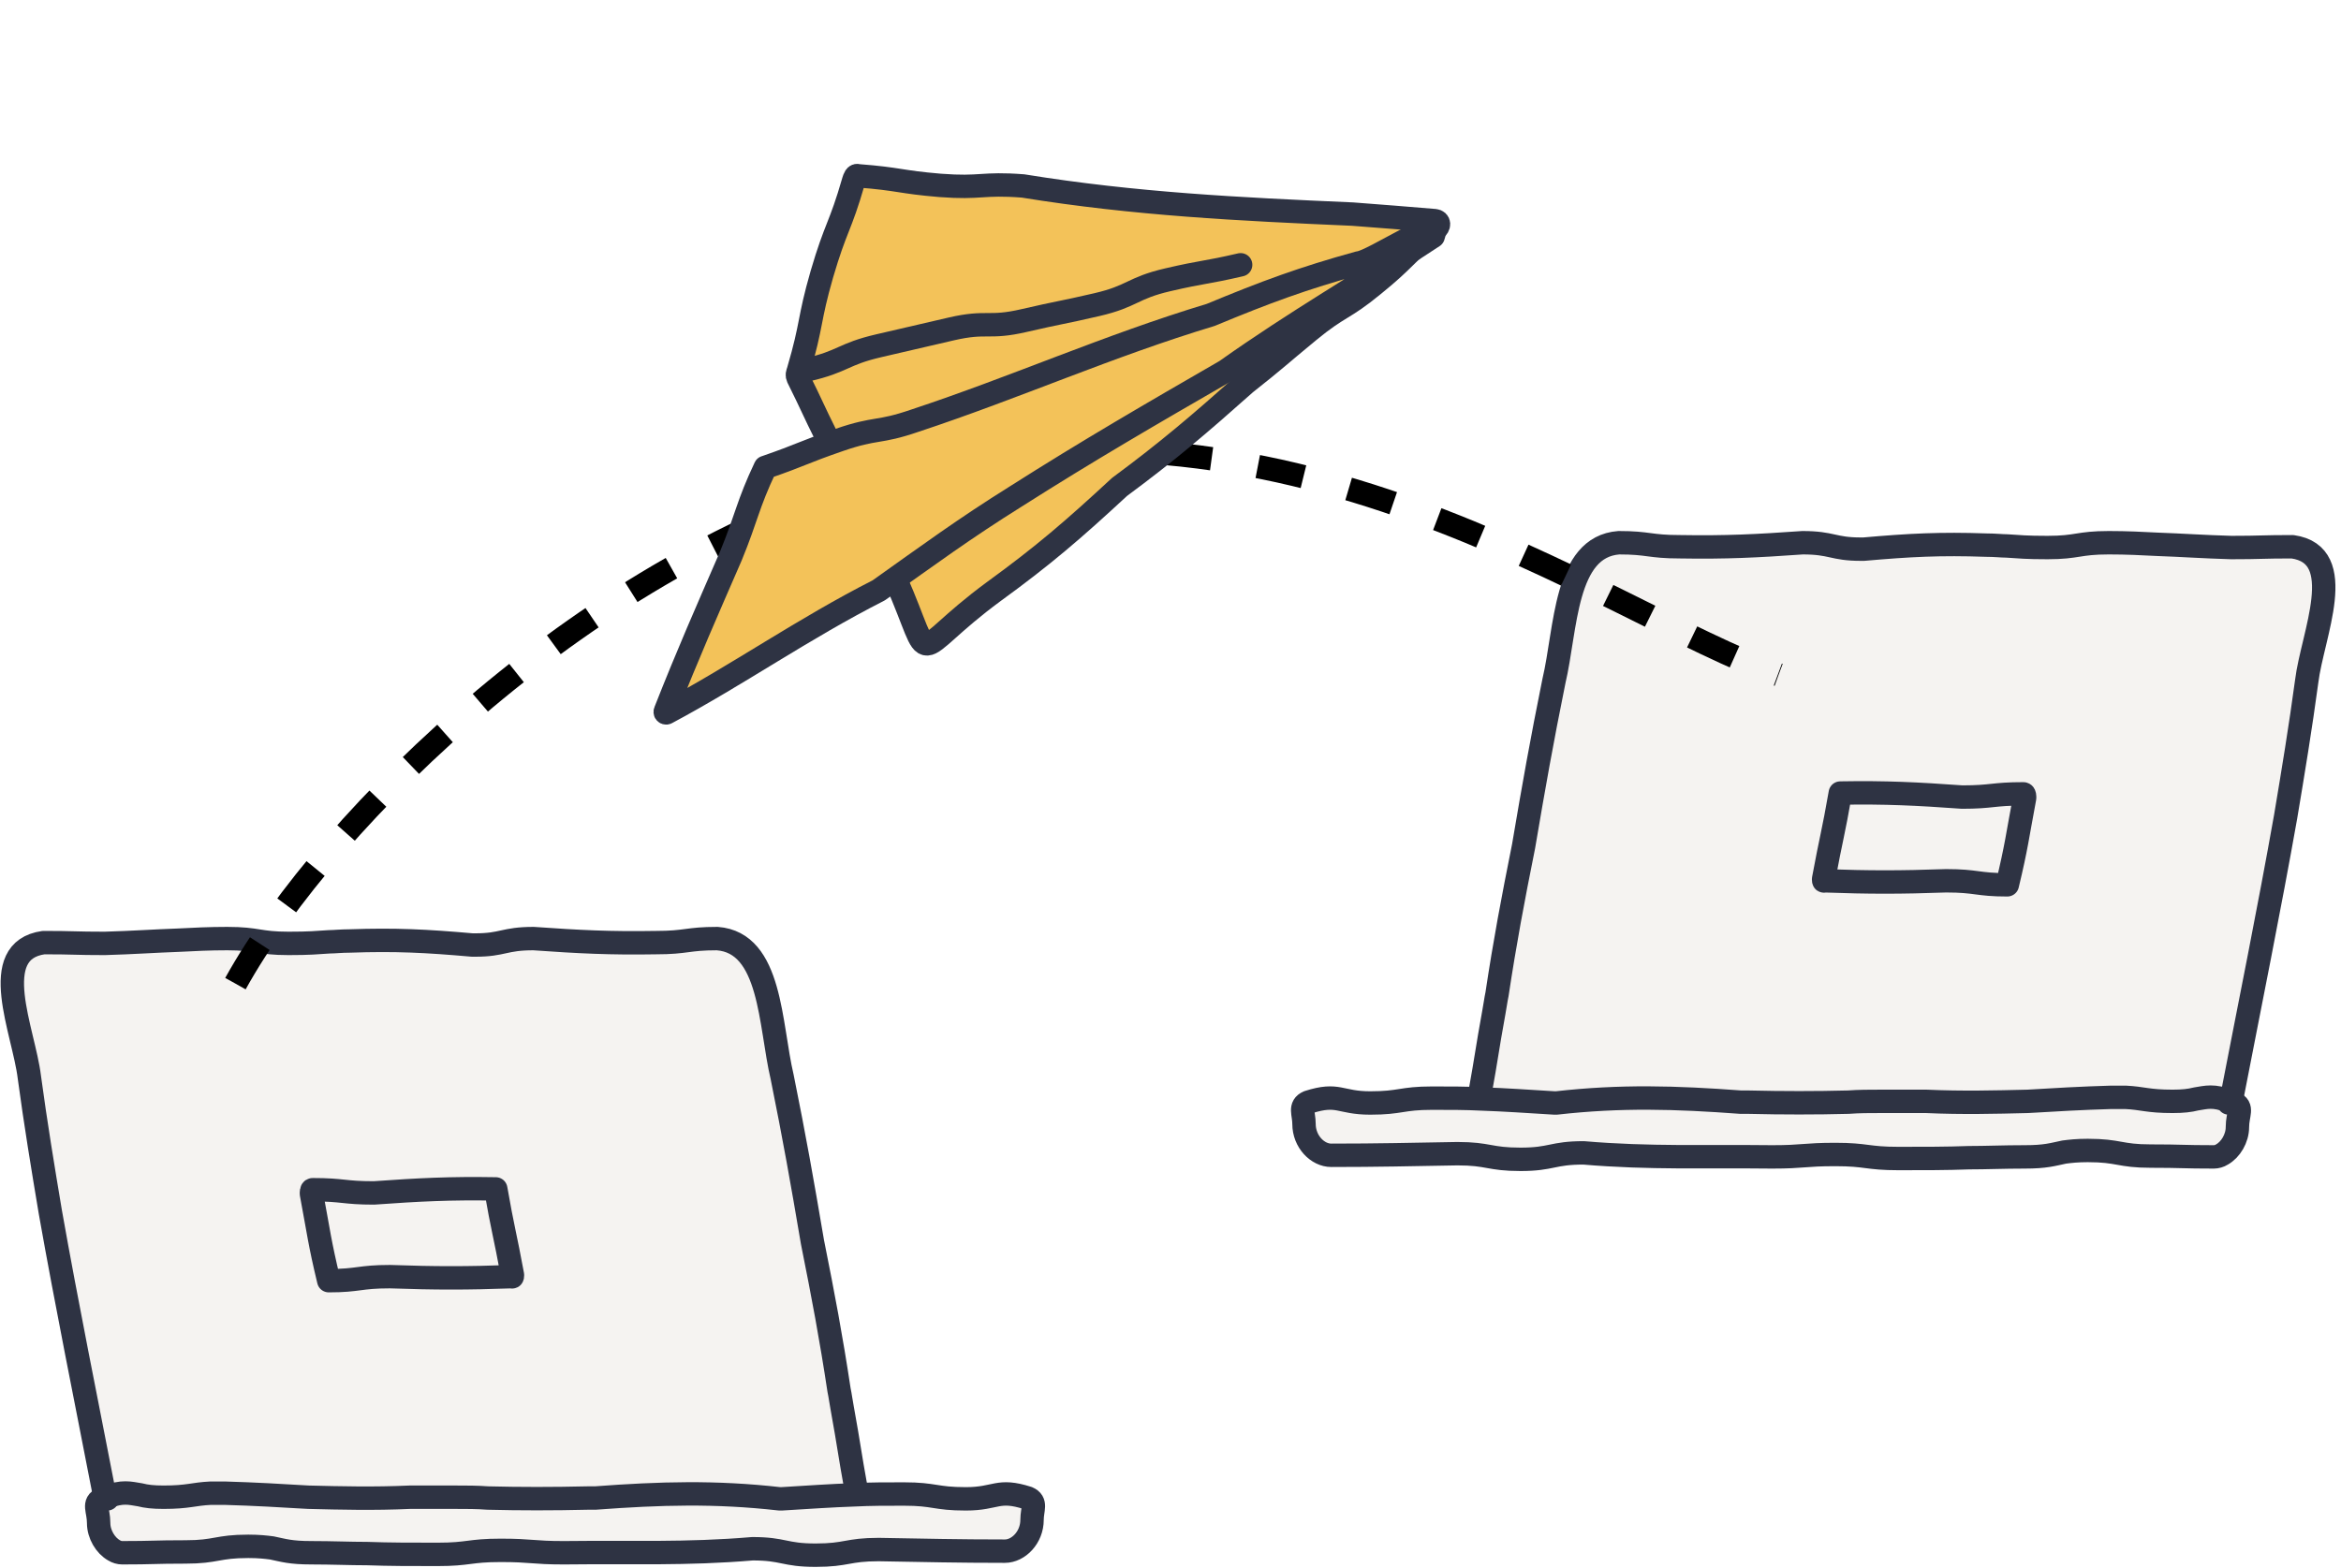
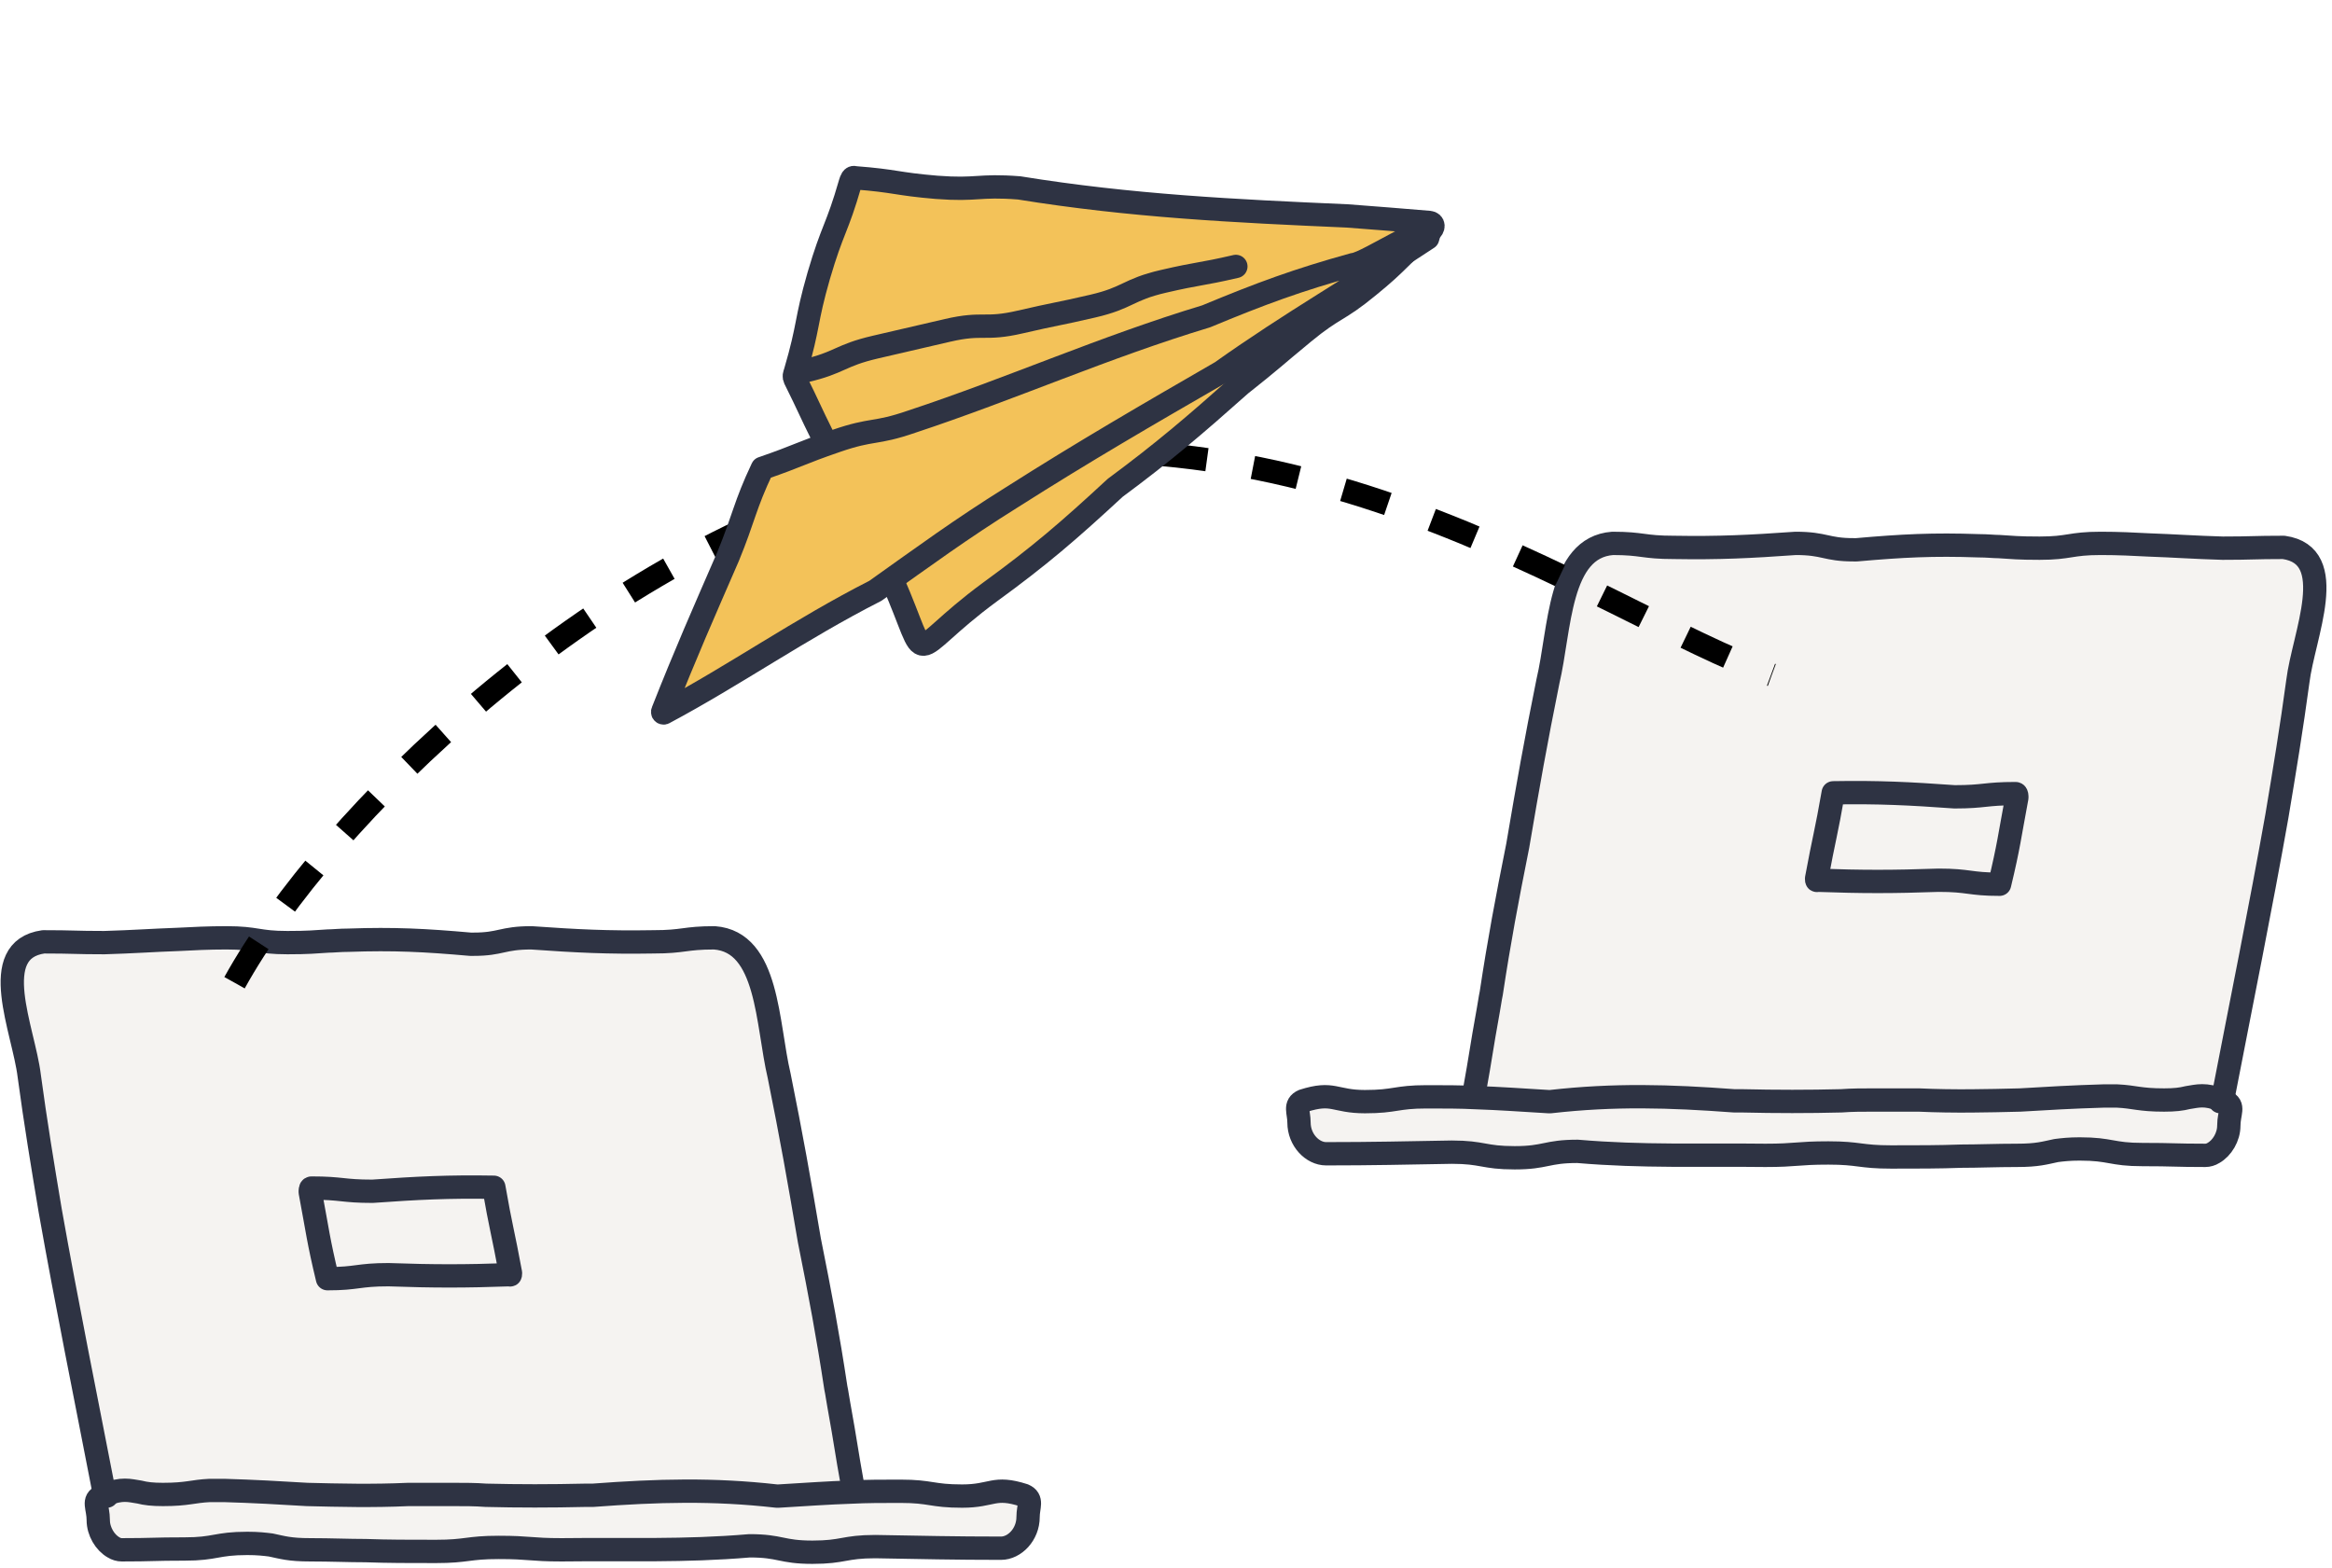
- <svg xmlns="http://www.w3.org/2000/svg" width="200" height="134" viewBox="0 0 200 134" fill="none">
+ <svg xmlns="http://www.w3.org/2000/svg" width="180" height="121" viewBox="0 0 200 134" fill="none">
  <path d="M87.908 128.158C85.371 127.265 85.267 128.227 82.624 128.227C79.981 128.227 79.981 127.814 77.339 127.814C75.806 127.814 74.432 127.814 73.165 127.883C73.111 127.883 73.111 127.814 73.111 127.814C73.111 127.678 73.111 127.47 73.111 127.334C72.477 123.825 72.53 123.755 71.896 120.248C71.789 119.697 71.738 119.215 71.632 118.735C70.944 114.194 70.311 110.823 69.359 106.144C68.514 100.846 67.826 97.27 66.77 92.042C65.713 87.57 65.871 80.554 61.22 80.21C58.578 80.21 58.578 80.554 55.988 80.554C52.078 80.621 49.435 80.484 45.525 80.21C42.989 80.21 42.936 80.759 40.557 80.759C40.451 80.759 40.4 80.759 40.293 80.759C36.383 80.415 33.74 80.277 29.829 80.415C29.037 80.415 28.508 80.415 28.085 80.415C26.975 80.484 26.447 80.554 24.598 80.554C21.956 80.554 21.956 80.141 19.366 80.141C17.833 80.141 16.459 80.21 15.19 80.277C13.182 80.346 11.28 80.484 8.902 80.554C6.312 80.554 6.312 80.484 3.67 80.484C-1.192 81.172 1.979 88.052 2.455 91.972C2.984 95.895 3.617 99.746 4.251 103.53C5.625 111.511 7.264 119.353 8.849 127.539C8.902 127.814 8.902 128.021 9.113 128.021C9.008 128.091 8.902 128.091 8.796 128.158C8.003 128.504 8.48 129.122 8.48 130.223C8.48 131.185 9.061 132.149 9.8 132.562C10.011 132.698 10.275 132.768 10.488 132.768C13.182 132.768 13.182 132.698 15.878 132.698C18.572 132.698 18.572 132.218 21.268 132.218C22.167 132.218 22.748 132.285 23.276 132.355C24.281 132.493 24.863 132.768 26.658 132.768C28.402 132.768 29.935 132.768 31.415 132.837C33.317 132.837 35.167 132.906 37.44 132.906C40.134 132.906 40.134 132.562 42.83 132.562C45.525 132.562 45.525 132.768 48.22 132.768C53.875 132.768 58.684 132.906 64.338 132.424C67.034 132.424 67.034 132.975 69.73 132.975C72.425 132.975 72.424 132.493 75.12 132.493C79.136 132.562 81.883 132.629 85.9 132.629C87.062 132.629 88.225 131.392 88.225 129.948C88.172 128.984 88.595 128.365 87.908 128.158Z" fill="#F5F3F1" />
  <path d="M9.166 128.092C9.113 128.092 9.113 128.092 9.166 128.092ZM9.166 128.092C8.955 128.092 8.955 127.815 8.902 127.61C7.317 119.423 5.731 111.65 4.304 103.6C3.669 99.816 3.035 95.963 2.507 92.043C2.032 88.121 -1.139 81.242 3.723 80.555C6.365 80.555 6.365 80.622 8.955 80.622C11.333 80.555 13.235 80.416 15.243 80.347C16.564 80.278 17.886 80.211 19.419 80.211C22.06 80.211 22.06 80.622 24.65 80.622C26.5 80.622 27.028 80.555 28.138 80.486C28.561 80.486 29.143 80.416 29.882 80.416C33.793 80.278 36.434 80.416 40.346 80.76C40.451 80.76 40.504 80.76 40.61 80.76C42.989 80.76 43.04 80.211 45.578 80.211C49.488 80.486 52.131 80.622 56.041 80.555C58.684 80.555 58.684 80.211 61.273 80.211C65.924 80.555 65.764 87.571 66.823 92.043C67.879 97.271 68.513 100.848 69.412 106.145C70.362 110.893 70.997 114.264 71.684 118.803C71.789 119.285 71.842 119.767 71.948 120.316C72.583 123.826 72.53 123.895 73.164 127.402" stroke="#2E3343" stroke-width="2" stroke-linecap="round" stroke-linejoin="round" />
  <path d="M88.172 129.878C88.172 131.391 87.009 132.561 85.848 132.561C81.83 132.561 79.083 132.492 75.066 132.423C72.371 132.423 72.371 132.905 69.676 132.905C66.982 132.905 66.981 132.354 64.285 132.354C58.631 132.836 53.822 132.628 48.168 132.697C45.472 132.697 45.472 132.492 42.776 132.492C40.082 132.492 40.082 132.836 37.386 132.836C35.114 132.836 33.264 132.836 31.362 132.767C29.882 132.767 28.402 132.697 26.606 132.697C24.809 132.697 24.228 132.492 23.223 132.284C22.695 132.217 22.113 132.148 21.215 132.148C18.521 132.148 18.521 132.628 15.825 132.628C13.129 132.628 13.129 132.697 10.435 132.697C10.222 132.697 9.958 132.628 9.747 132.492C9.008 132.079 8.427 131.117 8.427 130.152C8.427 129.052 7.898 128.433 8.744 128.09C8.849 128.02 8.955 128.02 9.061 127.951C10.488 127.4 11.069 127.607 11.966 127.746C12.496 127.882 13.078 127.951 13.974 127.951C16.089 127.951 16.512 127.677 17.991 127.607C18.308 127.607 18.732 127.607 19.207 127.607C21.691 127.677 24.068 127.813 26.341 127.951C29.143 128.02 31.943 128.09 35.008 127.951C36.33 127.951 37.65 127.951 38.919 127.951C39.818 127.951 40.768 127.951 41.667 128.02C44.467 128.09 47.216 128.09 50.228 128.02C50.44 128.02 50.651 128.02 50.862 128.02C56.411 127.607 61.115 127.469 66.61 128.09H66.663C66.716 128.09 66.716 128.09 66.769 128.09C69.095 127.951 70.997 127.813 73.005 127.746C74.327 127.677 75.701 127.677 77.232 127.677C79.875 127.677 79.875 128.09 82.518 128.09C85.16 128.09 85.213 127.194 87.803 128.02C88.595 128.364 88.172 128.983 88.172 129.878Z" stroke="#2E3343" stroke-width="2" stroke-linecap="round" stroke-linejoin="round" />
  <path d="M43.782 108.965C43.148 105.525 42.937 104.974 42.355 101.603C38.444 101.536 35.803 101.672 31.944 101.947C29.355 101.947 29.355 101.672 26.712 101.672C26.607 101.672 26.607 101.88 26.607 102.016C27.24 105.387 27.293 106.144 28.086 109.445C30.675 109.445 30.675 109.102 33.318 109.102C37.23 109.24 39.871 109.24 43.729 109.102C43.782 109.171 43.782 109.034 43.782 108.965Z" stroke="#2E3343" stroke-width="2" stroke-linecap="round" stroke-linejoin="round" />
  <path d="M111.67 94.328C114.207 93.435 114.311 94.397 116.954 94.397C119.597 94.397 119.597 93.984 122.239 93.984C123.773 93.984 125.146 93.984 126.414 94.053C126.467 94.053 126.467 93.984 126.467 93.984C126.467 93.848 126.467 93.64 126.467 93.504C127.101 89.995 127.048 89.925 127.683 86.418C127.789 85.867 127.84 85.385 127.947 84.904C128.634 80.364 129.267 76.993 130.219 72.314C131.064 67.016 131.752 63.44 132.808 58.212C133.865 53.74 133.707 46.724 138.358 46.38C141 46.38 141 46.724 143.59 46.724C147.5 46.791 150.143 46.654 154.053 46.38C156.589 46.38 156.642 46.929 159.021 46.929C159.127 46.929 159.179 46.929 159.285 46.929C163.195 46.585 165.838 46.447 169.749 46.585C170.542 46.585 171.07 46.585 171.493 46.585C172.603 46.654 173.131 46.724 174.98 46.724C177.622 46.724 177.622 46.31 180.212 46.31C181.745 46.31 183.119 46.38 184.388 46.447C186.396 46.516 188.298 46.654 190.676 46.724C193.266 46.724 193.266 46.654 195.908 46.654C200.77 47.342 197.599 54.222 197.123 58.142C196.594 62.065 195.962 65.916 195.327 69.7C193.953 77.68 192.314 85.523 190.729 93.709C190.676 93.984 190.676 94.191 190.465 94.191C190.57 94.261 190.676 94.261 190.783 94.328C191.575 94.674 191.098 95.292 191.098 96.393C191.098 97.355 190.517 98.319 189.778 98.732C189.567 98.868 189.303 98.938 189.09 98.938C186.396 98.938 186.396 98.868 183.7 98.868C181.006 98.868 181.006 98.388 178.31 98.388C177.411 98.388 176.83 98.455 176.302 98.525C175.297 98.663 174.716 98.938 172.92 98.938C171.176 98.938 169.643 98.938 168.163 99.007C166.261 99.007 164.411 99.076 162.139 99.076C159.444 99.076 159.444 98.732 156.749 98.732C154.053 98.732 154.053 98.938 151.359 98.938C145.703 98.938 140.894 99.076 135.24 98.594C132.544 98.594 132.544 99.145 129.849 99.145C127.153 99.145 127.154 98.663 124.459 98.663C120.442 98.732 117.695 98.799 113.679 98.799C112.516 98.799 111.353 97.562 111.353 96.118C111.406 95.154 110.983 94.535 111.67 94.328Z" fill="#F5F3F1" />
  <path d="M190.412 94.262C190.466 94.262 190.466 94.262 190.412 94.262ZM190.412 94.262C190.623 94.262 190.623 93.985 190.677 93.78C192.261 85.593 193.847 77.82 195.274 69.77C195.909 65.986 196.543 62.133 197.071 58.213C197.546 54.29 200.717 47.412 195.856 46.725C193.213 46.725 193.213 46.792 190.623 46.792C188.245 46.725 186.343 46.586 184.335 46.517C183.014 46.448 181.692 46.381 180.159 46.381C177.518 46.381 177.518 46.792 174.929 46.792C173.078 46.792 172.55 46.725 171.44 46.656C171.017 46.656 170.436 46.586 169.696 46.586C165.785 46.448 163.144 46.586 159.232 46.93C159.127 46.93 159.074 46.93 158.968 46.93C156.589 46.93 156.538 46.381 154 46.381C150.09 46.656 147.447 46.792 143.537 46.725C140.895 46.725 140.895 46.381 138.305 46.381C133.654 46.725 133.814 53.741 132.756 58.213C131.699 63.441 131.065 67.017 130.166 72.315C129.216 77.063 128.581 80.434 127.894 84.973C127.789 85.455 127.736 85.937 127.63 86.486C126.995 89.996 127.048 90.065 126.414 93.572" stroke="#2E3343" stroke-width="2" stroke-linecap="round" stroke-linejoin="round" />
  <path d="M111.406 96.048C111.406 97.561 112.569 98.731 113.73 98.731C117.748 98.731 120.496 98.662 124.512 98.593C127.208 98.593 127.208 99.075 129.902 99.075C132.596 99.075 132.598 98.523 135.293 98.523C140.948 99.006 145.756 98.798 151.41 98.867C154.106 98.867 154.106 98.662 156.802 98.662C159.496 98.662 159.496 99.006 162.192 99.006C164.464 99.006 166.314 99.006 168.216 98.936C169.696 98.936 171.176 98.867 172.972 98.867C174.769 98.867 175.35 98.662 176.355 98.454C176.883 98.387 177.465 98.318 178.363 98.318C181.058 98.318 181.058 98.798 183.753 98.798C186.449 98.798 186.449 98.867 189.143 98.867C189.356 98.867 189.62 98.798 189.831 98.662C190.57 98.249 191.151 97.287 191.151 96.322C191.151 95.222 191.68 94.603 190.834 94.26C190.73 94.19 190.623 94.19 190.517 94.121C189.09 93.57 188.509 93.777 187.612 93.916C187.082 94.052 186.501 94.121 185.604 94.121C183.489 94.121 183.066 93.847 181.587 93.777C181.27 93.777 180.847 93.777 180.372 93.777C177.887 93.847 175.51 93.983 173.237 94.121C170.435 94.19 167.635 94.26 164.57 94.121C163.248 94.121 161.928 94.121 160.659 94.121C159.76 94.121 158.81 94.121 157.911 94.19C155.111 94.26 152.362 94.26 149.351 94.19C149.138 94.19 148.927 94.19 148.716 94.19C143.167 93.777 138.463 93.639 132.968 94.26H132.915C132.862 94.26 132.862 94.26 132.809 94.26C130.483 94.121 128.581 93.983 126.573 93.916C125.251 93.847 123.877 93.847 122.346 93.847C119.703 93.847 119.703 94.26 117.061 94.26C114.418 94.26 114.365 93.364 111.775 94.19C110.983 94.534 111.406 95.153 111.406 96.048Z" stroke="#2E3343" stroke-width="2" stroke-linecap="round" stroke-linejoin="round" />
  <path d="M155.796 75.135C156.43 71.695 156.641 71.144 157.223 67.773C161.134 67.706 163.775 67.842 167.634 68.117C170.223 68.117 170.223 67.842 172.866 67.842C172.971 67.842 172.971 68.049 172.971 68.186C172.338 71.557 172.285 72.314 171.492 75.615C168.903 75.615 168.903 75.271 166.26 75.271C162.349 75.41 159.708 75.41 155.849 75.271C155.796 75.341 155.796 75.204 155.796 75.135Z" stroke="#2E3343" stroke-width="2" stroke-linecap="round" stroke-linejoin="round" />
  <path d="M20.115 84.058C28.057 69.722 50.752 47.809 74.915 41.05C109.86 31.275 136.598 52.128 151.952 57.667" stroke="black" stroke-width="2" stroke-dasharray="4 4" />
  <path d="M122.828 19.377C120.141 21.581 120.255 21.88 117.567 24.084C114.88 26.289 114.68 25.853 111.992 28.058C109.307 30.262 109.32 30.342 106.62 32.466C102.684 35.953 100.009 38.237 95.873 41.286C91.898 44.949 89.401 47.1 85.138 50.186C77.748 55.607 80.204 56.949 76.795 49.189L76.696 48.969L76.619 48.908C76.027 49.333 75.434 49.758 74.841 50.183C68.448 53.569 62.873 57.543 56.745 60.937C56.683 60.955 56.683 60.955 56.67 60.875C56.67 60.875 56.67 60.875 56.658 60.798C58.628 55.742 60.144 52.396 62.253 47.383C63.631 43.993 63.668 42.99 65.197 39.723C68.072 38.702 68.298 38.47 70.795 37.563C70.858 37.544 70.846 37.464 70.846 37.464L70.732 37.168C69.474 34.645 69.538 34.626 68.279 32.104C68.18 31.885 68.229 31.786 68.33 31.591C69.531 27.511 69.178 27.367 70.331 23.384C71.531 19.304 71.821 19.464 73.035 15.463C73.123 15.188 73.211 14.913 73.413 14.937C76.955 15.208 76.928 15.464 80.408 15.756C83.95 16.029 83.936 15.535 87.478 15.809C97.03 17.358 105.877 17.791 115.581 18.219C119.123 18.492 119.123 18.492 122.602 18.781C123.119 18.711 123.118 19.125 122.828 19.377Z" fill="#F3C259" />
  <path d="M70.635 37.356C69.374 34.822 69.438 34.803 68.177 32.27C68.077 32.05 68.126 31.951 68.215 31.678C69.417 27.576 69.064 27.434 70.216 23.43C71.416 19.331 71.772 19.475 72.923 15.473C73.011 15.197 73.099 14.923 73.314 15.024C76.861 15.294 76.835 15.552 80.321 15.843C83.869 16.115 83.855 15.619 87.403 15.892C96.972 17.442 105.835 17.873 115.556 18.297C119.104 18.569 119.104 18.569 122.589 18.857C122.992 18.903 122.993 19.318 122.638 19.592C119.947 21.808 120.125 22.087 117.37 24.324C114.681 26.539 114.478 26.1 111.789 28.315C109.098 30.534 109.11 30.611 106.406 32.749C102.465 36.254 99.787 38.55 95.644 41.614C91.666 45.295 89.164 47.455 84.894 50.56C77.493 56.01 79.953 57.354 76.538 49.56" stroke="#2E3343" stroke-width="2" stroke-linecap="round" stroke-linejoin="round" />
  <path d="M56.932 60.922C56.871 60.94 56.794 60.88 56.846 60.784C58.816 55.784 60.319 52.395 62.439 47.516C63.817 44.163 63.855 43.17 65.383 39.939C65.383 39.939 65.383 39.939 65.447 39.92C68.564 38.841 68.54 38.685 71.721 37.59C74.901 36.496 74.988 37.043 78.17 35.948C86.858 33.074 94.654 29.563 103.444 26.908C108.135 24.959 111.302 23.788 116.092 22.465C117.325 22.35 123.188 18.259 122.443 20.196C116.252 24.302 110.818 27.368 104.728 31.692C98.399 35.346 92.977 38.489 86.762 42.44C82.334 45.211 79.39 47.384 75.074 50.45C68.621 53.731 63.058 57.654 56.932 60.922Z" stroke="#2E3343" stroke-width="2" stroke-linecap="round" stroke-linejoin="round" />
  <path d="M68.992 31.597C72.086 30.882 71.99 30.263 75.082 29.546C78.177 28.828 78.177 28.828 81.269 28.111C84.364 27.396 84.409 28.11 87.503 27.392C90.596 26.675 90.608 26.754 93.702 26.036C96.797 25.319 96.688 24.624 99.781 23.907C102.875 23.189 102.9 23.346 105.992 22.629" stroke="#2E3343" stroke-width="2" stroke-linecap="round" stroke-linejoin="round" />
</svg>
